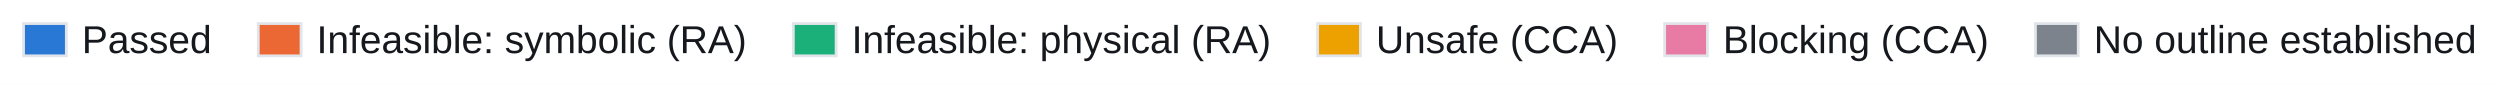
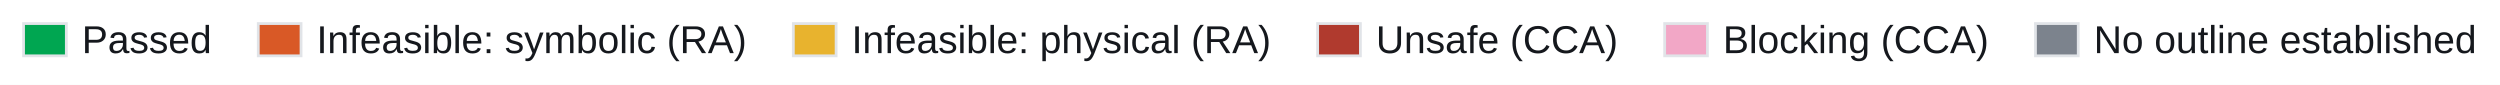
<svg xmlns="http://www.w3.org/2000/svg" width="449.992pt" height="15.273pt" viewBox="0 0 449.992 15.273" version="1.1">
  <defs>
    <style type="text/css">*{stroke-linejoin: round; stroke-linecap: butt}</style>
  </defs>
  <g id="figure_1">
    <g id="patch_1">
      <path d="M 0 15.273  L 449.992 15.273  L 449.992 0  L 0 0  z " style="fill: #ffffff" />
    </g>
    <g id="legend_1">
      <g id="patch_2">
-         <path d="M 4.24 10.05  L 11.94 10.05  L 11.94 4.24  L 4.24 4.24  z " style="fill: #2a78d6; stroke: #e1e4e8; stroke-width: 0.5; stroke-linejoin: miter" />
+         <path d="M 4.24 10.05  L 11.94 10.05  L 11.94 4.24  L 4.24 4.24  z " style="fill: #00a651; stroke: #e1e4e8; stroke-width: 0.5; stroke-linejoin: miter" />
      </g>
      <g id="text_1">
        <text style="font-size: 7px; font-family: 'Arial', 'Liberation Sans', 'DejaVu Sans', sans-serif; text-anchor: start; fill: #15181d" x="14.74" y="9.56" transform="rotate(-0 14.74 9.56)">Passed</text>
      </g>
      <g id="patch_3">
-         <path d="M 46.487 10.05  L 54.187 10.05  L 54.187 4.24  L 46.487 4.24  z " style="fill: #eb6834; stroke: #e1e4e8; stroke-width: 0.5; stroke-linejoin: miter" />
+         <path d="M 46.487 10.05  L 54.187 10.05  L 54.187 4.24  L 46.487 4.24  z " style="fill: #d95926; stroke: #e1e4e8; stroke-width: 0.5; stroke-linejoin: miter" />
      </g>
      <g id="text_2">
        <text style="font-size: 7px; font-family: 'Arial', 'Liberation Sans', 'DejaVu Sans', sans-serif; text-anchor: start; fill: #15181d" x="56.987" y="9.56" transform="rotate(-0 56.98719 9.56)">Infeasible: symbolic (RA)</text>
      </g>
      <g id="patch_4">
-         <path d="M 142.797 10.05  L 150.497 10.05  L 150.497 4.24  L 142.797 4.24  z " style="fill: #1baf7a; stroke: #e1e4e8; stroke-width: 0.5; stroke-linejoin: miter" />
+         <path d="M 142.797 10.05  L 150.497 10.05  L 150.497 4.24  L 142.797 4.24  z " style="fill: #e8b32e; stroke: #e1e4e8; stroke-width: 0.5; stroke-linejoin: miter" />
      </g>
      <g id="text_3">
        <text style="font-size: 7px; font-family: 'Arial', 'Liberation Sans', 'DejaVu Sans', sans-serif; text-anchor: start; fill: #15181d" x="153.297" y="9.56" transform="rotate(-0 153.2973 9.56)">Infeasible: physical (RA)</text>
      </g>
      <g id="patch_5">
-         <path d="M 237.169 10.05  L 244.869 10.05  L 244.869 4.24  L 237.169 4.24  z " style="fill: #eda100; stroke: #e1e4e8; stroke-width: 0.5; stroke-linejoin: miter" />
+         <path d="M 237.169 10.05  L 244.869 10.05  L 244.869 4.24  L 237.169 4.24  z " style="fill: #b03a2e; stroke: #e1e4e8; stroke-width: 0.5; stroke-linejoin: miter" />
      </g>
      <g id="text_4">
        <text style="font-size: 7px; font-family: 'Arial', 'Liberation Sans', 'DejaVu Sans', sans-serif; text-anchor: start; fill: #15181d" x="247.669" y="9.56" transform="rotate(-0 247.6694 9.56)">Unsafe (CCA)</text>
      </g>
      <g id="patch_6">
-         <path d="M 299.633 10.05  L 307.333 10.05  L 307.333 4.24  L 299.633 4.24  z " style="fill: #e87ba4; stroke: #e1e4e8; stroke-width: 0.5; stroke-linejoin: miter" />
+         <path d="M 299.633 10.05  L 307.333 10.05  L 307.333 4.24  L 299.633 4.24  z " style="fill: #f2a7c6; stroke: #e1e4e8; stroke-width: 0.5; stroke-linejoin: miter" />
      </g>
      <g id="text_5">
        <text style="font-size: 7px; font-family: 'Arial', 'Liberation Sans', 'DejaVu Sans', sans-serif; text-anchor: start; fill: #15181d" x="310.133" y="9.56" transform="rotate(-0 310.1334 9.56)">Blocking (CCA)</text>
      </g>
      <g id="patch_7">
        <path d="M 366.377 10.05  L 374.077 10.05  L 374.077 4.24  L 366.377 4.24  z " style="fill: #7c838d; stroke: #e1e4e8; stroke-width: 0.5; stroke-linejoin: miter" />
      </g>
      <g id="text_6">
        <text style="font-size: 7px; font-family: 'Arial', 'Liberation Sans', 'DejaVu Sans', sans-serif; text-anchor: start; fill: #15181d" x="376.877" y="9.56" transform="rotate(-0 376.8773 9.56)">No outline established</text>
      </g>
    </g>
  </g>
</svg>
